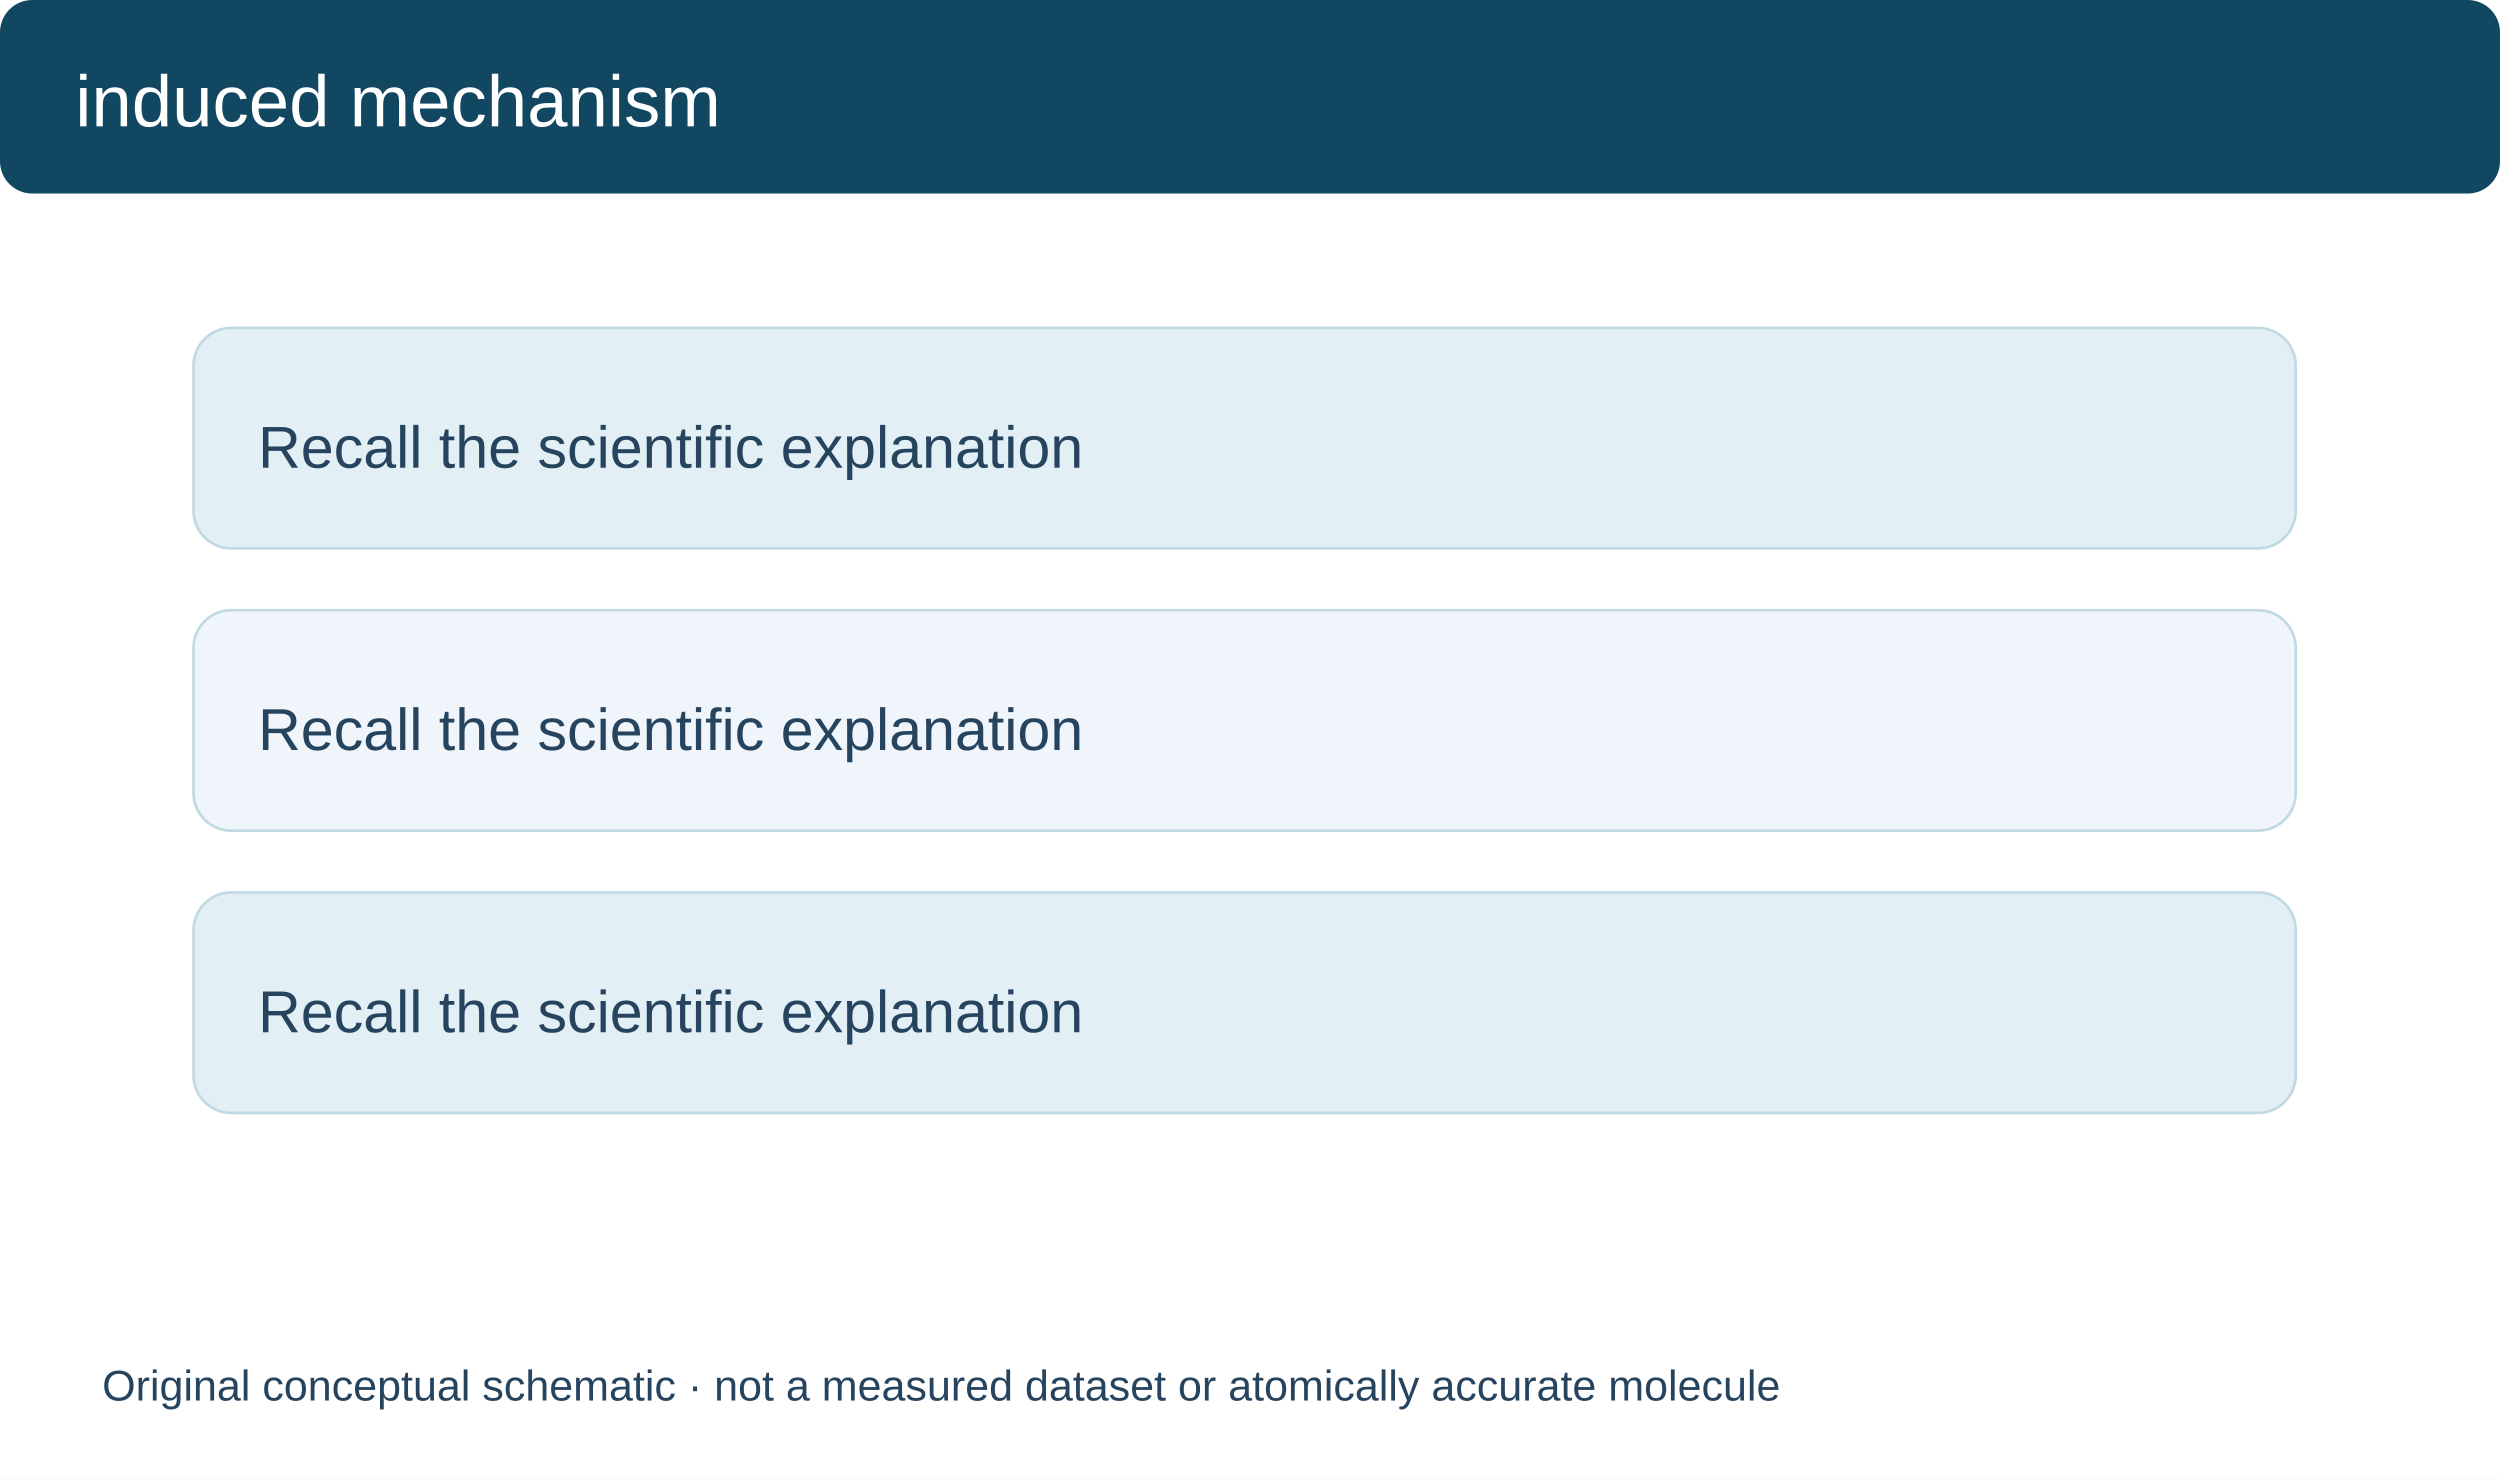
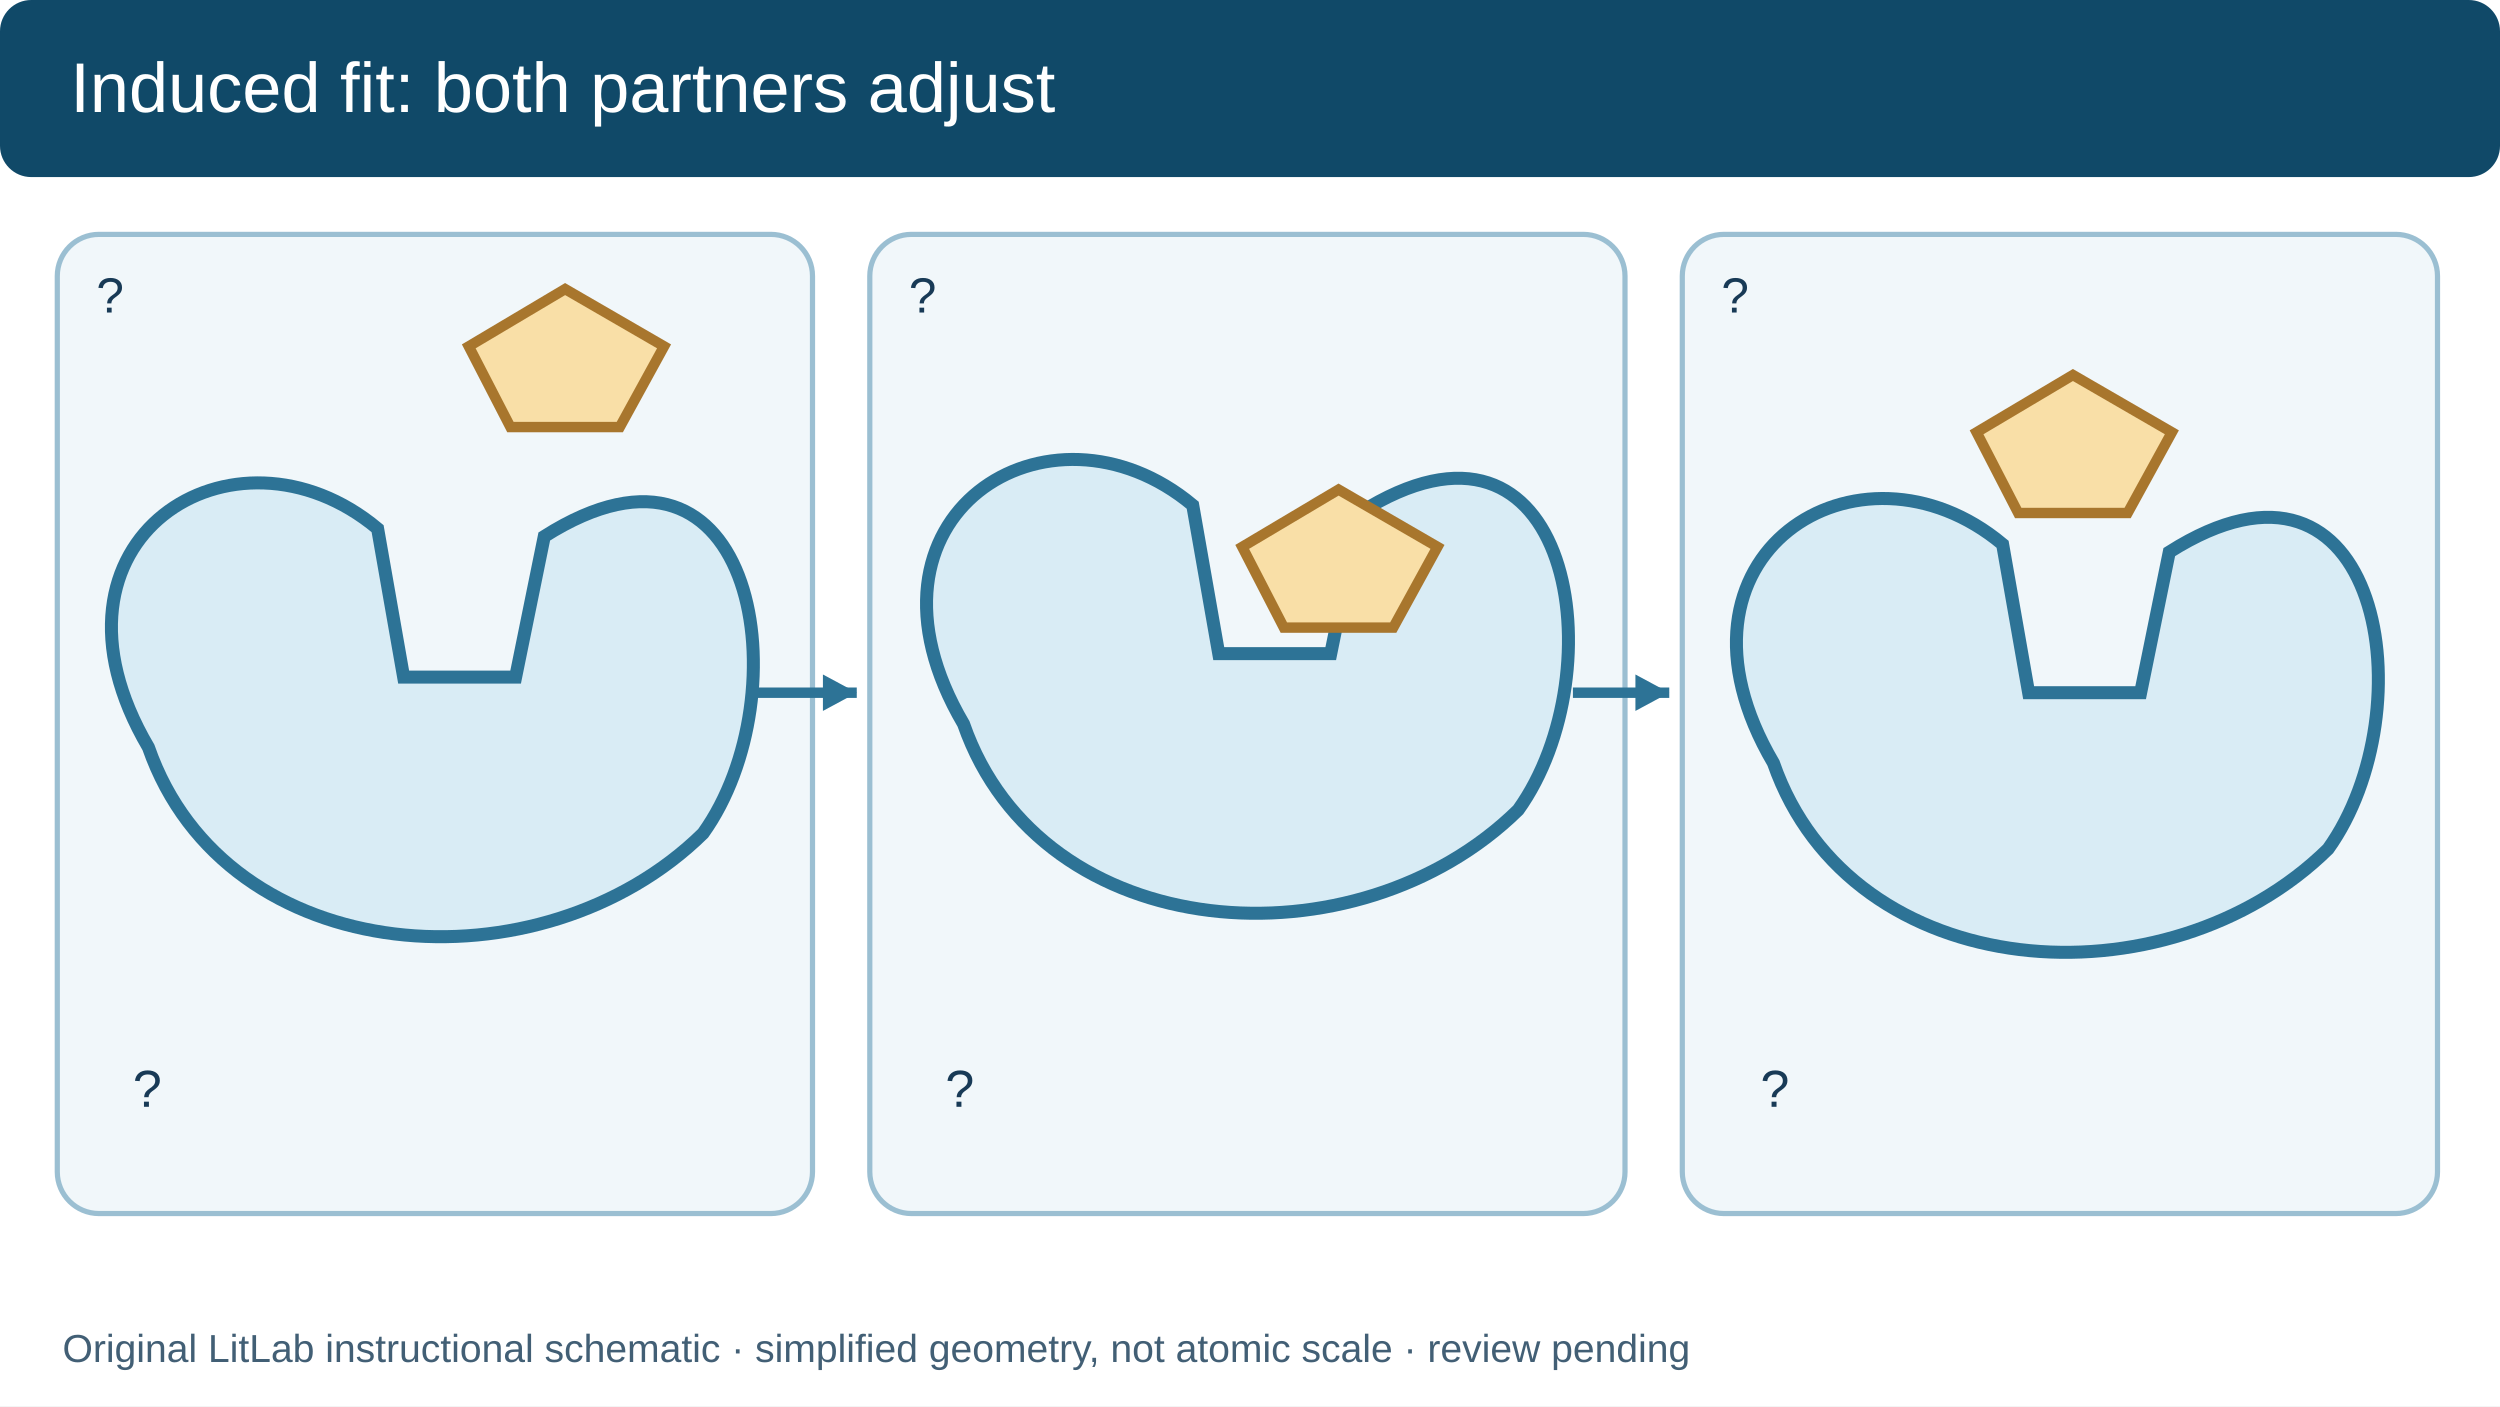
- <svg xmlns="http://www.w3.org/2000/svg" viewBox="0 0 930 550" role="img">
-   <rect width="930" height="550" fill="#fff" />
-   <rect width="930" height="72" rx="12" fill="#114761" />
-   <text x="28" y="47" fill="#fff" font-size="27" font-family="Arial,sans-serif">induced mechanism</text>
-   <rect x="72" y="122" width="782" height="82" rx="14" fill="#e2f0f6" stroke="#c1d9e3" />
-   <text x="96" y="174" fill="#27445f" font-size="22" font-family="Arial,sans-serif">Recall the scientific explanation</text>
-   <rect x="72" y="227" width="782" height="82" rx="14" fill="#eff5fa" stroke="#c1d9e3" />
-   <text x="96" y="279" fill="#27445f" font-size="22" font-family="Arial,sans-serif">Recall the scientific explanation</text>
-   <rect x="72" y="332" width="782" height="82" rx="14" fill="#e2f0f6" stroke="#c1d9e3" />
-   <text x="96" y="384" fill="#27445f" font-size="22" font-family="Arial,sans-serif">Recall the scientific explanation</text>
-   <text x="38" y="521" fill="#27445f" font-size="16" font-family="Arial,sans-serif">Original conceptual schematic · not a measured dataset or atomically accurate molecule</text>
+ <svg xmlns="http://www.w3.org/2000/svg" role="img" viewBox="0 0 960 540">
+   <rect width="960" height="540" fill="#fff" />
+   <rect width="960" height="68" rx="12" fill="#104968" />
+   <text x="27" y="43" font-family="Arial,sans-serif" font-size="27" fill="#fff">Induced fit: both partners adjust</text>
+   <rect x="22" y="90" width="290" height="376" rx="16" fill="#f1f7fa" stroke="#9bbfd2" stroke-width="2" />
+   <text x="37" y="120" font-family="Arial,sans-serif" font-size="19" fill="#183a56">?</text>
+   <rect x="334" y="90" width="290" height="376" rx="16" fill="#f1f7fa" stroke="#9bbfd2" stroke-width="2" />
+   <text x="349" y="120" font-family="Arial,sans-serif" font-size="19" fill="#183a56">?</text>
+   <rect x="646" y="90" width="290" height="376" rx="16" fill="#f1f7fa" stroke="#9bbfd2" stroke-width="2" />
+   <text x="661" y="120" font-family="Arial,sans-serif" font-size="19" fill="#183a56">?</text>
+   <path d="M57 287 C10 207 90 157 145 203 L155 260 L198 260 L209 206 C291 154 308 267 270 320 C208 381 87 373 57 287 Z" fill="#d9ecf5" stroke="#2d7396" stroke-width="5" />
+   <path d="M180 133 L217 111 L255 133 L238 164 L196 164 Z" fill="#f9dfa7" stroke="#a8762d" stroke-width="4" />
+   <path d="M370 278 C323 198 403 148 458 194 L468 251 L511 251 L522 197 C604 145 621 258 583 311 C521 372 400 364 370 278 Z" fill="#d9ecf5" stroke="#2d7396" stroke-width="5" />
+   <path d="M477 210 L514 188 L552 210 L535 241 L493 241 Z" fill="#f9dfa7" stroke="#a8762d" stroke-width="4" />
+   <path d="M681 293 C634 213 714 163 769 209 L779 266 L822 266 L833 212 C915 160 932 273 894 326 C832 387 711 379 681 293 Z" fill="#d9ecf5" stroke="#2d7396" stroke-width="5" />
+   <path d="M759 166 L796 144 L834 166 L817 197 L775 197 Z" fill="#f9dfa7" stroke="#a8762d" stroke-width="4" />
+   <line x1="291" y1="266" x2="329" y2="266" stroke="#2d7396" stroke-width="4" />
+   <polygon points="329,266 316,259 316,273" fill="#2d7396" />
+   <line x1="604" y1="266" x2="641" y2="266" stroke="#2d7396" stroke-width="4" />
+   <polygon points="641,266 628,259 628,273" fill="#2d7396" />
+   <text x="51" y="425" font-family="Arial,sans-serif" font-size="20" fill="#183a56">?</text>
+   <text x="363" y="425" font-family="Arial,sans-serif" font-size="20" fill="#183a56">?</text>
+   <text x="676" y="425" font-family="Arial,sans-serif" font-size="20" fill="#183a56">?</text>
+   <text x="24" y="523" font-family="Arial,sans-serif" font-size="15" fill="#425f75">Original LitLab instructional schematic · simplified geometry, not atomic scale · review pending</text>
</svg>
